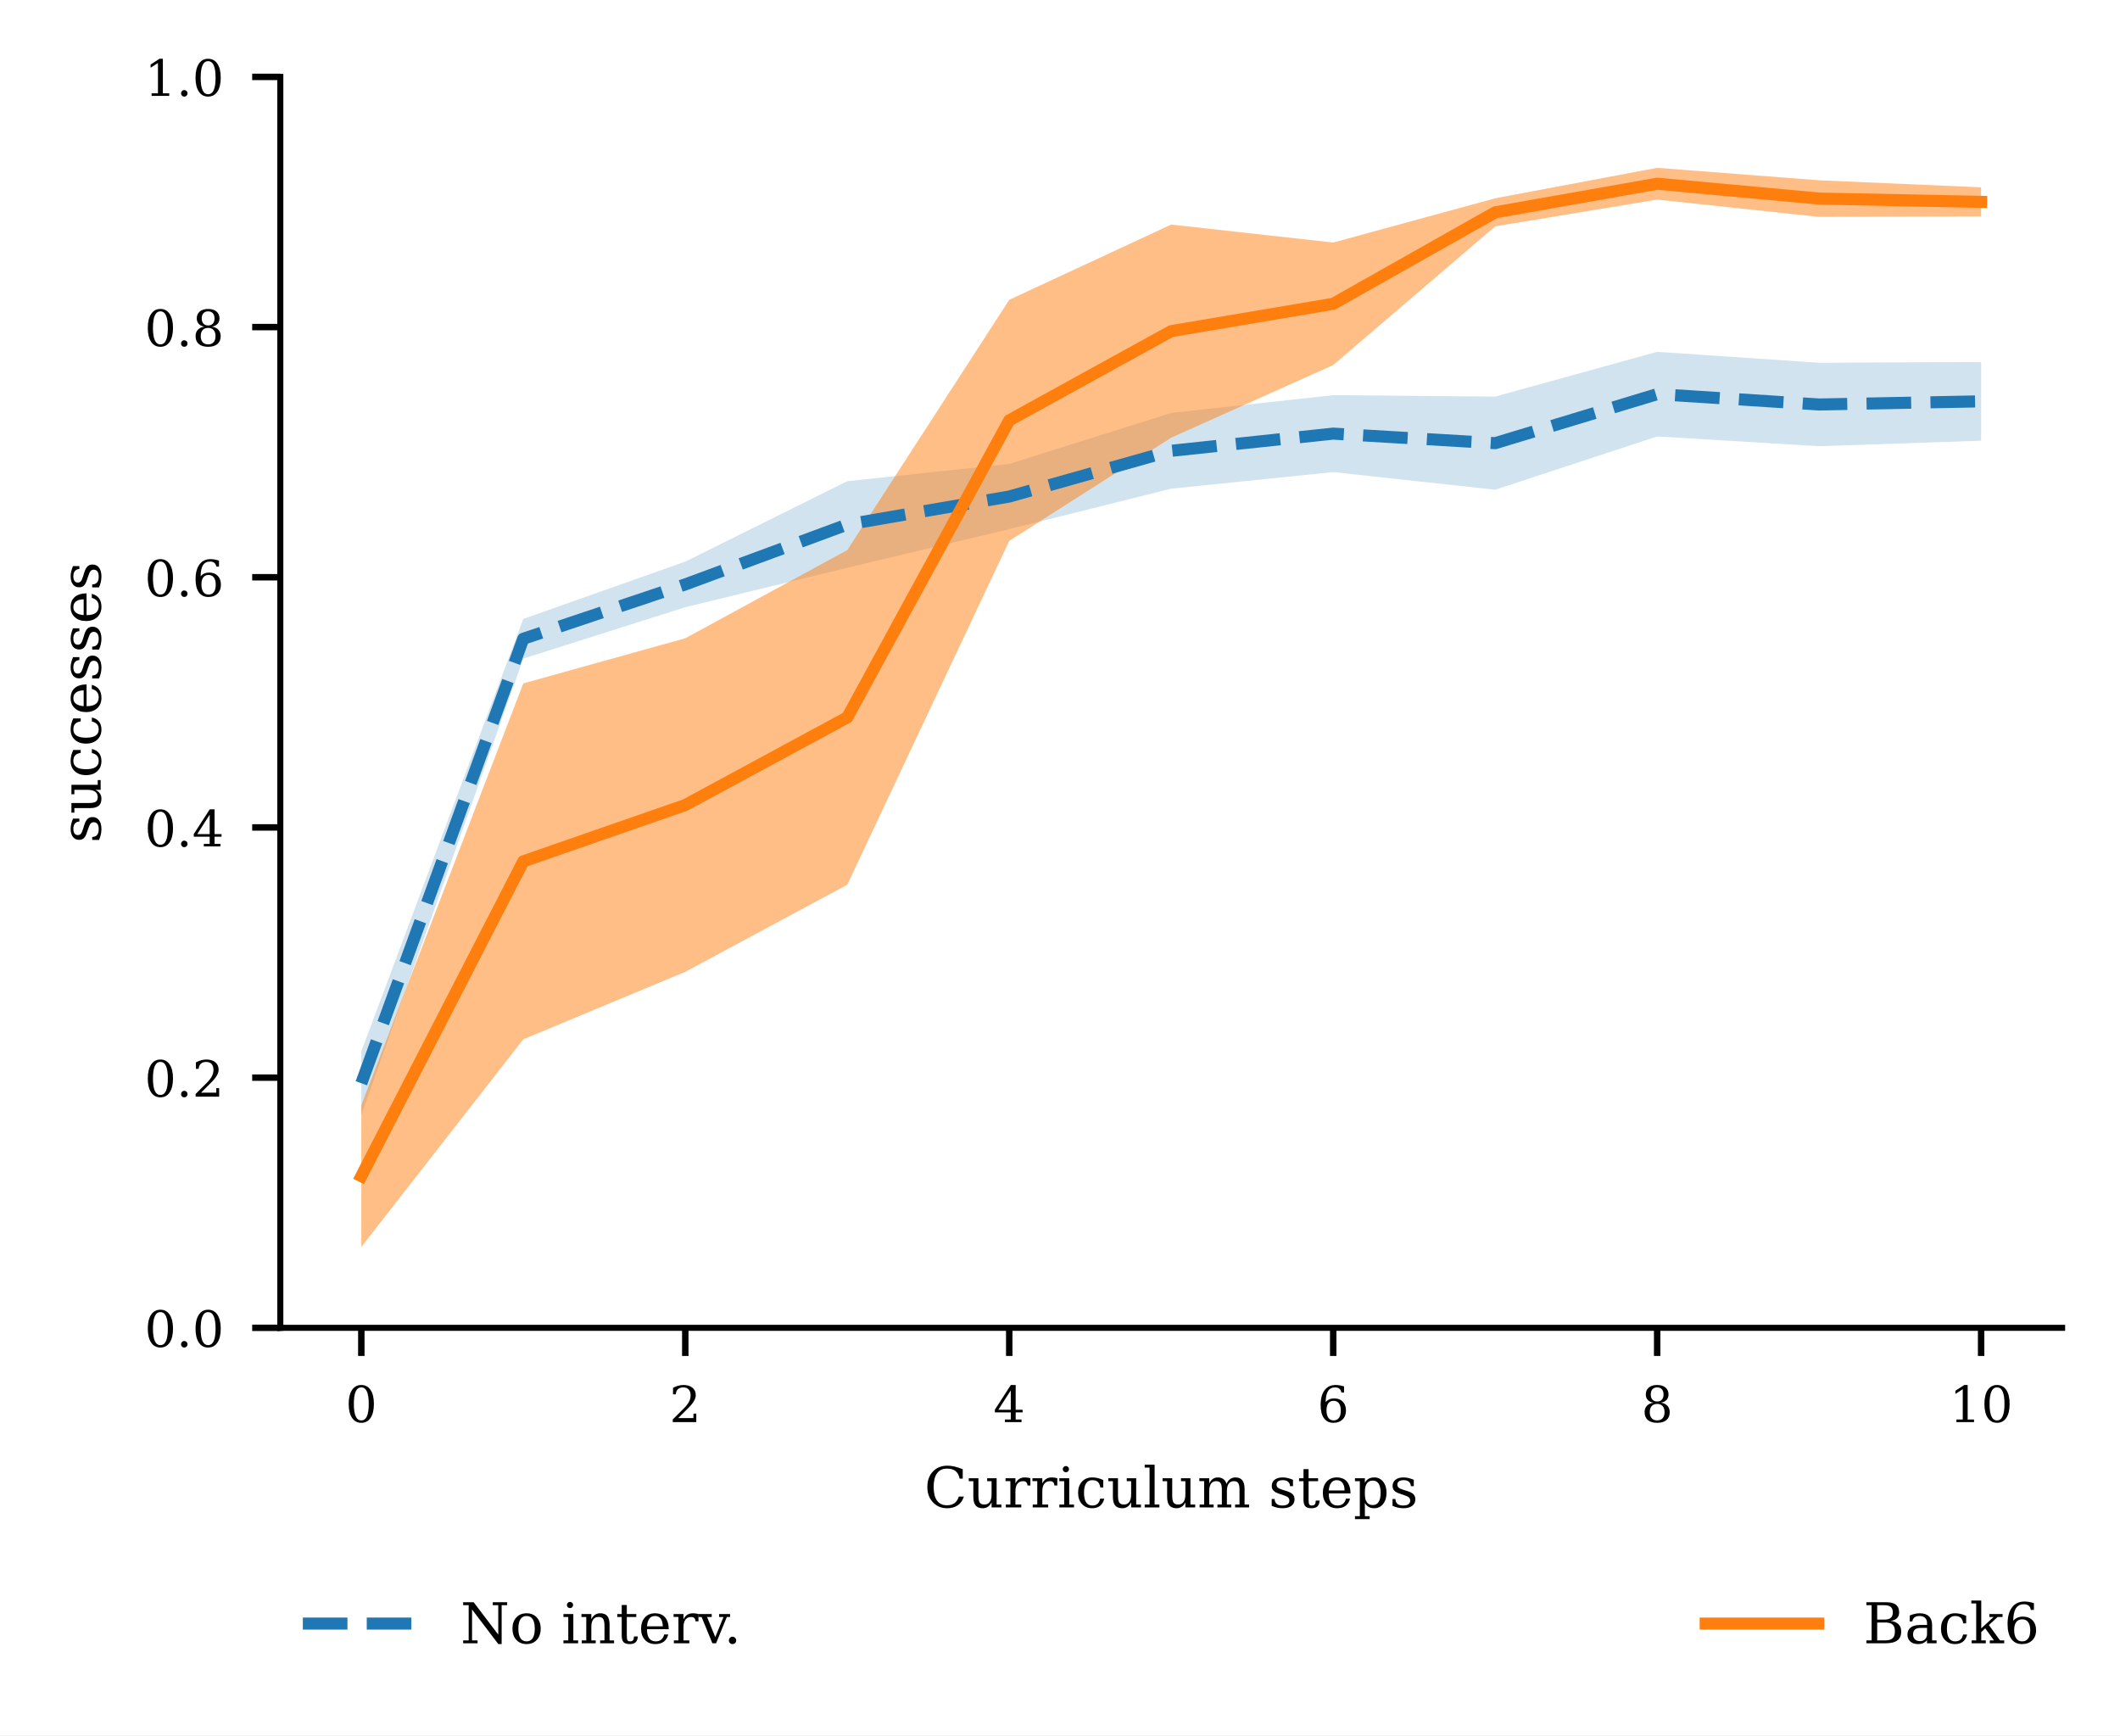
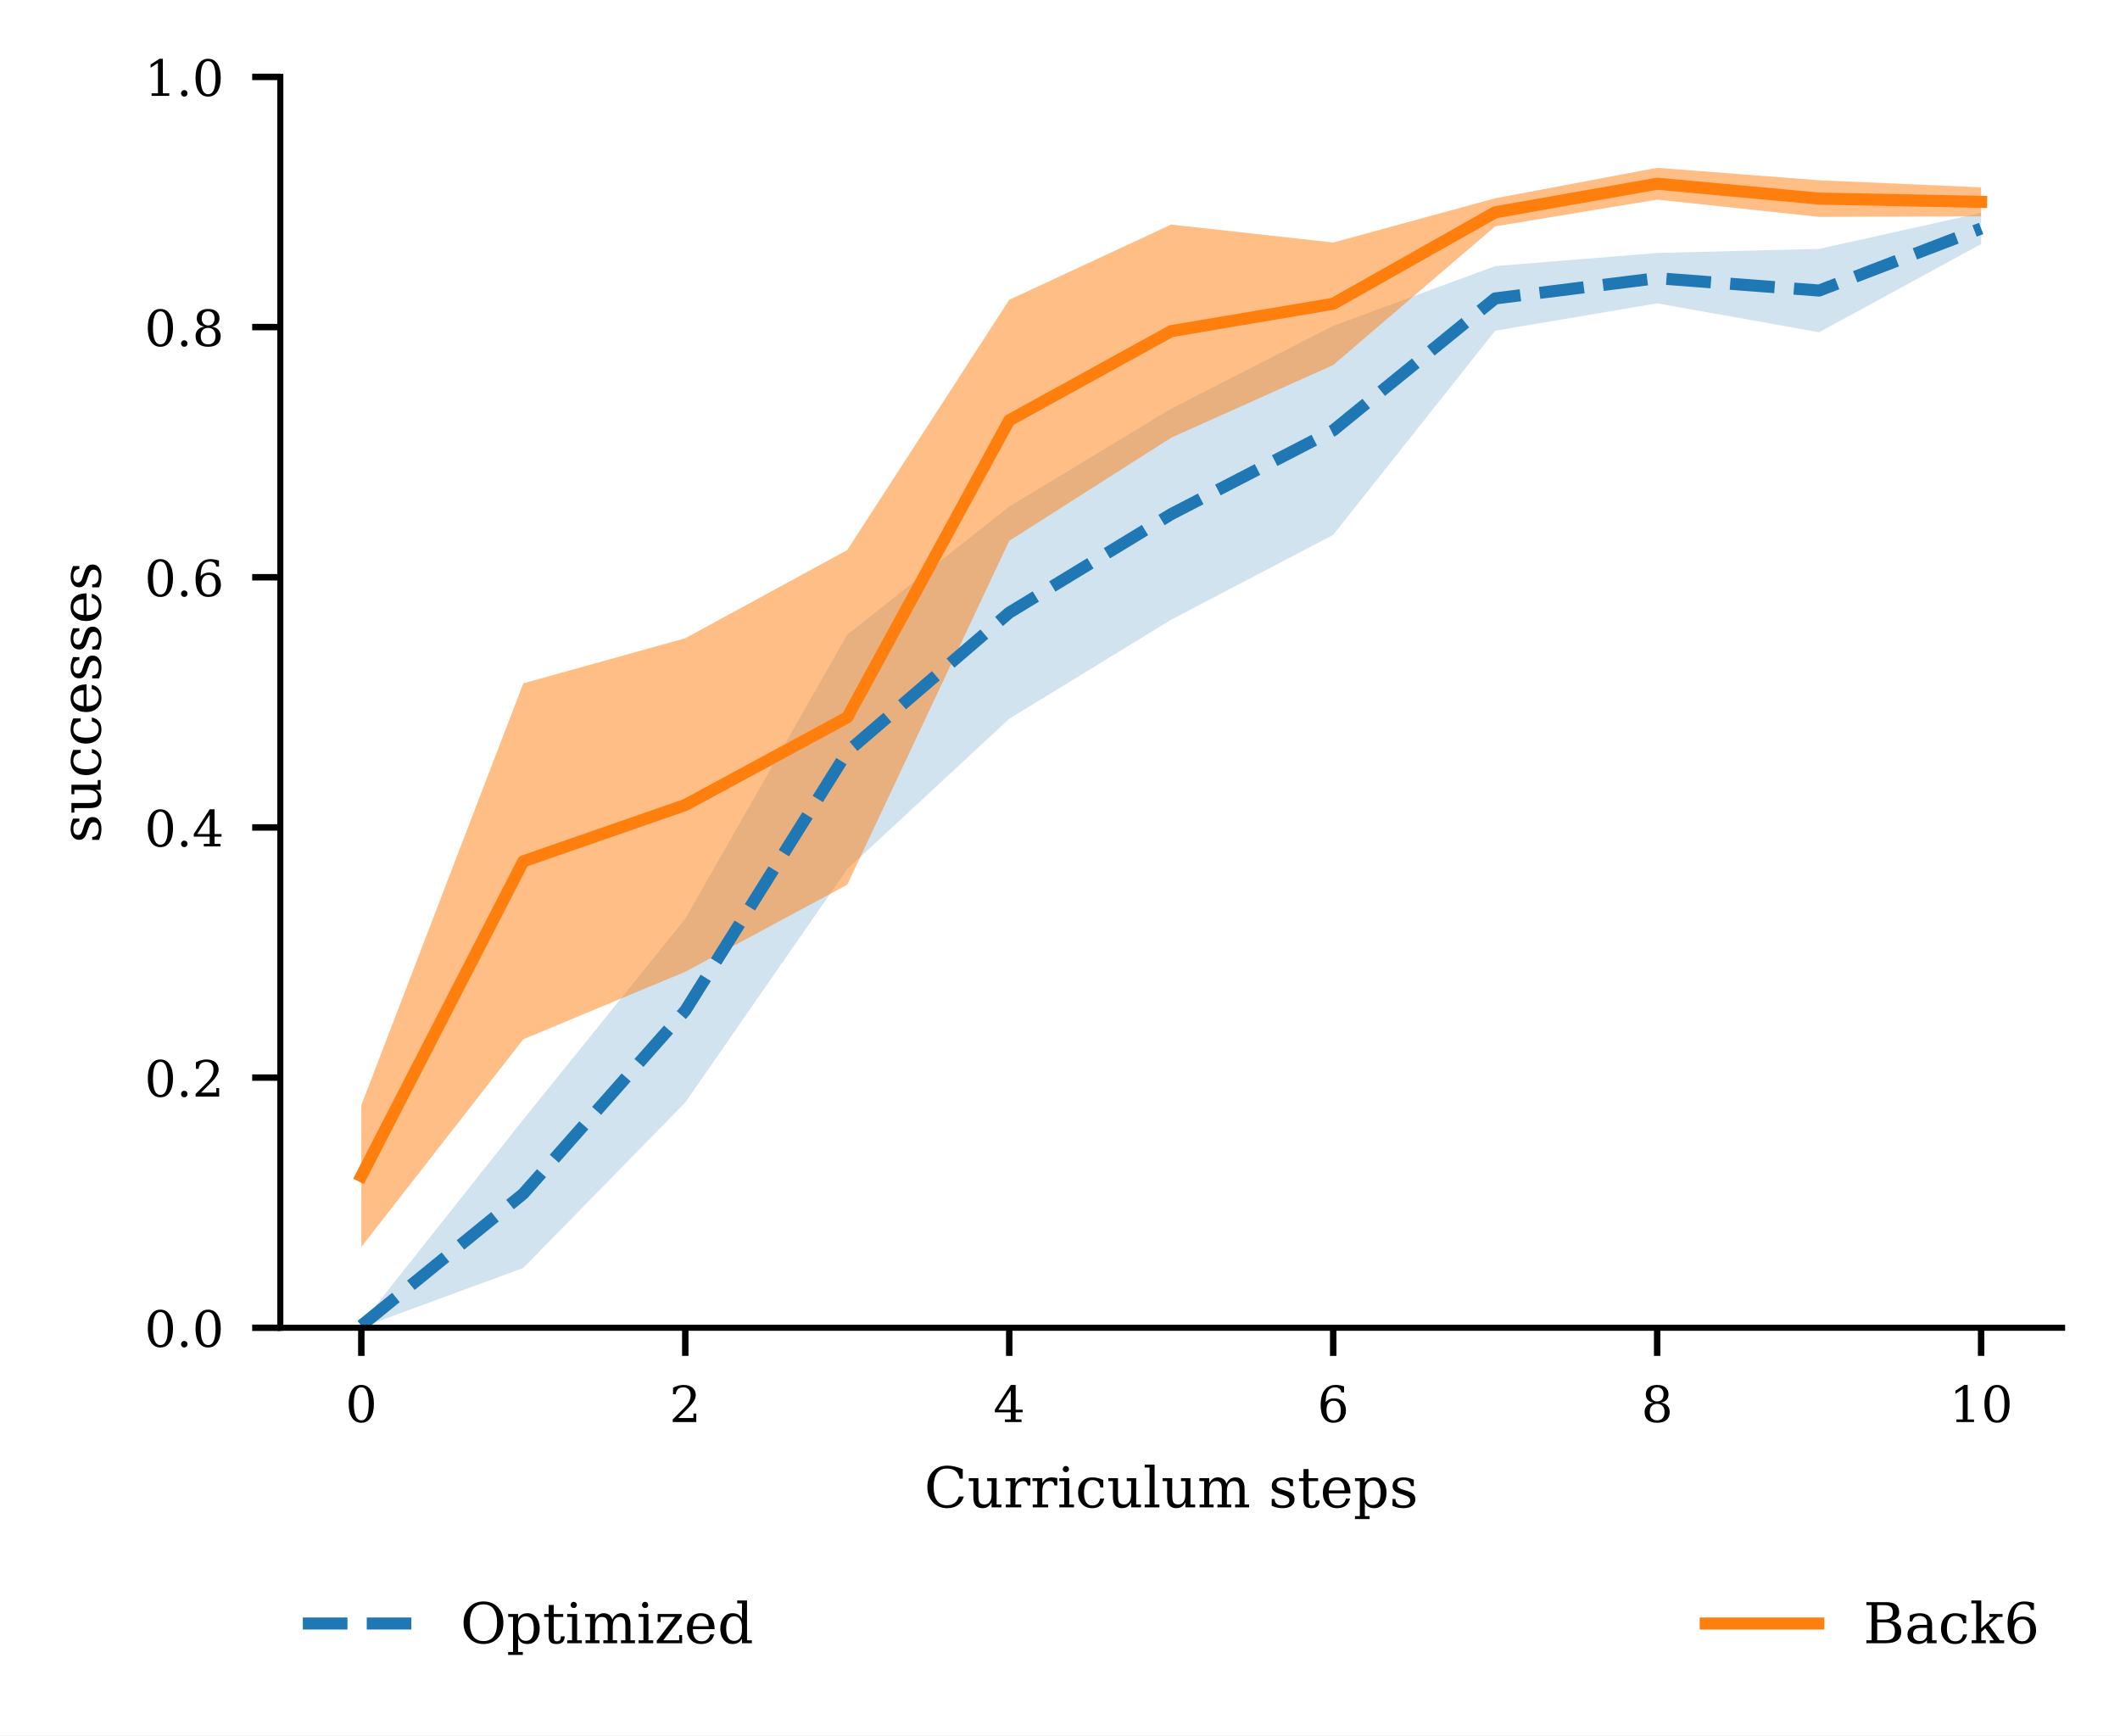
- <svg xmlns="http://www.w3.org/2000/svg" xmlns:xlink="http://www.w3.org/1999/xlink" width="263.71pt" height="215.849pt" viewBox="0 0 263.71 215.849" version="1.1">
+ <svg xmlns="http://www.w3.org/2000/svg" xmlns:xlink="http://www.w3.org/1999/xlink" width="263.71pt" height="215.841pt" viewBox="0 0 263.71 215.841" version="1.1">
  <defs>
    <style type="text/css">*{stroke-linejoin: round; stroke-linecap: butt}</style>
  </defs>
  <g id="figure_1">
    <g id="patch_1">
-       <path d="M 0 215.849  L 263.71 215.849  L 263.71 0  L 0 0  z " style="fill: #ffffff" />
+       <path d="M 0 215.841  L 263.71 215.841  L 263.71 -0  L 0 -0  z " style="fill: #ffffff" />
    </g>
    <g id="axes_1">
      <g id="patch_2">
-         <path d="M 34.87 165.156  L 256.51 165.156  L 256.51 9.564  L 34.87 9.564  z " style="fill: #ffffff" />
+         <path d="M 34.87 165.149  L 256.51 165.149  L 256.51 9.564  L 34.87 9.564  z " style="fill: #ffffff" />
      </g>
      <g id="PolyCollection_1">
-         <path d="M 44.945 130.766  L 44.945 138.704  L 65.094 81.917  L 85.243 75.527  L 105.392 70.624  L 125.541 65.816  L 145.69 60.784  L 165.839 58.721  L 185.988 60.915  L 206.137 54.288  L 226.286 55.5  L 246.435 54.814  L 246.435 45.022  L 246.435 45.022  L 226.286 45.122  L 206.137 43.758  L 185.988 49.329  L 165.839 49.149  L 145.69 51.358  L 125.541 57.7  L 105.392 59.852  L 85.243 69.852  L 65.094 76.979  L 44.945 130.766  z " clip-path="url(#p2f730d7c4e)" style="fill: #1f77b4; fill-opacity: 0.2" />
+         <path d="M 44.945 164.655  L 44.945 165.118  L 65.094 157.712  L 85.243 137.123  L 105.392 108.099  L 125.541 89.404  L 145.69 77.076  L 165.839 66.527  L 185.988 41.137  L 206.137 37.731  L 226.286 41.324  L 246.435 30.357  L 246.435 26.478  L 246.435 26.478  L 226.286 30.954  L 206.137 31.465  L 185.988 33.098  L 165.839 40.531  L 145.69 50.823  L 125.541 63.002  L 105.392 78.931  L 85.243 114.268  L 65.094 139.244  L 44.945 164.655  z " clip-path="url(#p51c4e29858)" style="fill: #1f77b4; fill-opacity: 0.2" />
      </g>
      <g id="PolyCollection_2">
-         <path d="M 44.945 137.467  L 44.945 155.104  L 65.094 129.273  L 85.243 120.878  L 105.392 110.046  L 125.541 67.274  L 145.69 54.442  L 165.839 45.406  L 185.988 28.156  L 206.137 24.826  L 226.286 26.979  L 246.435 26.913  L 246.435 23.302  L 246.435 23.302  L 226.286 22.424  L 206.137 20.875  L 185.988 24.663  L 165.839 30.167  L 145.69 27.931  L 125.541 37.291  L 105.392 68.419  L 85.243 79.388  L 65.094 84.999  L 44.945 137.467  z " clip-path="url(#p2f730d7c4e)" style="fill: #ff7f0e; fill-opacity: 0.5" />
+         <path d="M 44.945 137.461  L 44.945 155.097  L 65.094 129.267  L 85.243 120.873  L 105.392 110.042  L 125.541 67.272  L 145.69 54.44  L 165.839 45.405  L 185.988 28.155  L 206.137 24.826  L 226.286 26.978  L 246.435 26.912  L 246.435 23.301  L 246.435 23.301  L 226.286 22.423  L 206.137 20.874  L 185.988 24.662  L 165.839 30.166  L 145.69 27.93  L 125.541 37.289  L 105.392 68.416  L 85.243 79.385  L 65.094 84.996  L 44.945 137.461  z " clip-path="url(#p51c4e29858)" style="fill: #ff7f0e; fill-opacity: 0.5" />
      </g>
      <g id="matplotlib.axis_1">
        <g id="xtick_1">
          <g id="line2d_1">
            <defs>
-               <path id="m89190bd2d3" d="M 0 0  L 0 3.5  " style="stroke: #000000; stroke-width: 0.8" />
-             </defs>
-             <g>
-               <use xlink:href="#m89190bd2d3" x="44.945" y="165.156" style="stroke: #000000; stroke-width: 0.8" />
+               <path id="m044c802b57" d="M 0 0  L 0 3.5  " style="stroke: #000000; stroke-width: 0.8" />
+             </defs>
+             <g>
+               <use xlink:href="#m044c802b57" x="44.945" y="165.149" style="stroke: #000000; stroke-width: 0.8" />
            </g>
          </g>
          <g id="text_1">
-             <g transform="translate(42.96507 176.8841)scale(0.062222 -0.062222)">
+             <g transform="translate(42.96507 176.8772)scale(0.062222 -0.062222)">
              <defs>
                <path id="DejaVuSerif-30" d="M 2034 219  Q 2513 219 2750 744  Q 2988 1269 2988 2328  Q 2988 3391 2750 3916  Q 2513 4441 2034 4441  Q 1556 4441 1318 3916  Q 1081 3391 1081 2328  Q 1081 1269 1318 744  Q 1556 219 2034 219  z M 2034 -91  Q 1275 -91 848 546  Q 422 1184 422 2328  Q 422 3475 848 4112  Q 1275 4750 2034 4750  Q 2797 4750 3222 4112  Q 3647 3475 3647 2328  Q 3647 1184 3222 546  Q 2797 -91 2034 -91  z " transform="scale(0.015625)" />
              </defs>
              <use xlink:href="#DejaVuSerif-30" />
            </g>
          </g>
        </g>
        <g id="xtick_2">
          <g id="line2d_2">
            <g>
-               <use xlink:href="#m89190bd2d3" x="85.243" y="165.156" style="stroke: #000000; stroke-width: 0.8" />
+               <use xlink:href="#m044c802b57" x="85.243" y="165.149" style="stroke: #000000; stroke-width: 0.8" />
            </g>
          </g>
          <g id="text_2">
-             <g transform="translate(83.26325 176.8841)scale(0.062222 -0.062222)">
+             <g transform="translate(83.26325 176.8772)scale(0.062222 -0.062222)">
              <defs>
                <path id="DejaVuSerif-32" d="M 819 3553  L 469 3553  L 469 4384  Q 803 4563 1142 4656  Q 1481 4750 1806 4750  Q 2534 4750 2956 4397  Q 3378 4044 3378 3438  Q 3378 2753 2422 1800  Q 2347 1728 2309 1691  L 1131 513  L 3078 513  L 3078 1088  L 3444 1088  L 3444 0  L 434 0  L 434 341  L 1850 1753  Q 2319 2222 2519 2614  Q 2719 3006 2719 3438  Q 2719 3909 2473 4175  Q 2228 4441 1797 4441  Q 1350 4441 1106 4219  Q 863 3997 819 3553  z " transform="scale(0.015625)" />
              </defs>
              <use xlink:href="#DejaVuSerif-32" />
            </g>
          </g>
        </g>
        <g id="xtick_3">
          <g id="line2d_3">
            <g>
-               <use xlink:href="#m89190bd2d3" x="125.541" y="165.156" style="stroke: #000000; stroke-width: 0.8" />
+               <use xlink:href="#m044c802b57" x="125.541" y="165.149" style="stroke: #000000; stroke-width: 0.8" />
            </g>
          </g>
          <g id="text_3">
-             <g transform="translate(123.5614 176.8841)scale(0.062222 -0.062222)">
+             <g transform="translate(123.5614 176.8772)scale(0.062222 -0.062222)">
              <defs>
                <path id="DejaVuSerif-34" d="M 2234 1581  L 2234 4063  L 641 1581  L 2234 1581  z M 3609 0  L 1484 0  L 1484 331  L 2234 331  L 2234 1247  L 197 1247  L 197 1588  L 2241 4750  L 2859 4750  L 2859 1581  L 3750 1581  L 3750 1247  L 2859 1247  L 2859 331  L 3609 331  L 3609 0  z " transform="scale(0.015625)" />
              </defs>
              <use xlink:href="#DejaVuSerif-34" />
            </g>
          </g>
        </g>
        <g id="xtick_4">
          <g id="line2d_4">
            <g>
-               <use xlink:href="#m89190bd2d3" x="165.839" y="165.156" style="stroke: #000000; stroke-width: 0.8" />
+               <use xlink:href="#m044c802b57" x="165.839" y="165.149" style="stroke: #000000; stroke-width: 0.8" />
            </g>
          </g>
          <g id="text_4">
-             <g transform="translate(163.8596 176.8841)scale(0.062222 -0.062222)">
+             <g transform="translate(163.8596 176.8772)scale(0.062222 -0.062222)">
              <defs>
                <path id="DejaVuSerif-36" d="M 2094 219  Q 2534 219 2771 542  Q 3009 866 3009 1472  Q 3009 2078 2771 2401  Q 2534 2725 2094 2725  Q 1647 2725 1412 2412  Q 1178 2100 1178 1509  Q 1178 888 1415 553  Q 1653 219 2094 219  z M 1075 2569  Q 1288 2803 1556 2918  Q 1825 3034 2163 3034  Q 2859 3034 3264 2615  Q 3669 2197 3669 1472  Q 3669 763 3233 336  Q 2797 -91 2069 -91  Q 1278 -91 853 498  Q 428 1088 428 2181  Q 428 3406 931 4078  Q 1434 4750 2350 4750  Q 2597 4750 2869 4703  Q 3141 4656 3425 4563  L 3425 3794  L 3072 3794  Q 3034 4109 2831 4275  Q 2628 4441 2284 4441  Q 1678 4441 1381 3981  Q 1084 3522 1075 2569  z " transform="scale(0.015625)" />
              </defs>
              <use xlink:href="#DejaVuSerif-36" />
            </g>
          </g>
        </g>
        <g id="xtick_5">
          <g id="line2d_5">
            <g>
-               <use xlink:href="#m89190bd2d3" x="206.137" y="165.156" style="stroke: #000000; stroke-width: 0.8" />
+               <use xlink:href="#m044c802b57" x="206.137" y="165.149" style="stroke: #000000; stroke-width: 0.8" />
            </g>
          </g>
          <g id="text_5">
-             <g transform="translate(204.1578 176.8841)scale(0.062222 -0.062222)">
+             <g transform="translate(204.1578 176.8772)scale(0.062222 -0.062222)">
              <defs>
                <path id="DejaVuSerif-38" d="M 2981 1275  Q 2981 1775 2732 2051  Q 2484 2328 2034 2328  Q 1584 2328 1336 2051  Q 1088 1775 1088 1275  Q 1088 772 1336 495  Q 1584 219 2034 219  Q 2484 219 2732 495  Q 2981 772 2981 1275  z M 2853 3541  Q 2853 3966 2637 4203  Q 2422 4441 2034 4441  Q 1650 4441 1433 4203  Q 1216 3966 1216 3541  Q 1216 3113 1433 2875  Q 1650 2638 2034 2638  Q 2422 2638 2637 2875  Q 2853 3113 2853 3541  z M 2516 2484  Q 3047 2413 3344 2092  Q 3641 1772 3641 1275  Q 3641 619 3225 264  Q 2809 -91 2034 -91  Q 1263 -91 845 264  Q 428 619 428 1275  Q 428 1772 725 2092  Q 1022 2413 1556 2484  Q 1084 2569 832 2842  Q 581 3116 581 3541  Q 581 4103 968 4426  Q 1356 4750 2034 4750  Q 2713 4750 3100 4426  Q 3488 4103 3488 3541  Q 3488 3116 3236 2842  Q 2984 2569 2516 2484  z " transform="scale(0.015625)" />
              </defs>
              <use xlink:href="#DejaVuSerif-38" />
            </g>
          </g>
        </g>
        <g id="xtick_6">
          <g id="line2d_6">
            <g>
-               <use xlink:href="#m89190bd2d3" x="246.435" y="165.156" style="stroke: #000000; stroke-width: 0.8" />
+               <use xlink:href="#m044c802b57" x="246.435" y="165.149" style="stroke: #000000; stroke-width: 0.8" />
            </g>
          </g>
          <g id="text_6">
-             <g transform="translate(242.4765 176.8841)scale(0.062222 -0.062222)">
+             <g transform="translate(242.4765 176.8772)scale(0.062222 -0.062222)">
              <defs>
                <path id="DejaVuSerif-31" d="M 909 0  L 909 331  L 1722 331  L 1722 4213  L 781 3603  L 781 4013  L 1919 4750  L 2350 4750  L 2350 331  L 3163 331  L 3163 0  L 909 0  z " transform="scale(0.015625)" />
              </defs>
              <use xlink:href="#DejaVuSerif-31" />
              <use xlink:href="#DejaVuSerif-30" x="63.623" />
            </g>
          </g>
        </g>
        <g id="text_7">
-           <g transform="translate(114.9627 187.497)scale(0.07 -0.07)">
+           <g transform="translate(114.9627 187.4901)scale(0.07 -0.07)">
            <defs>
              <path id="DejaVuSerif-43" d="M 4513 1234  Q 4306 581 3820 245  Q 3334 -91 2591 -91  Q 2134 -91 1743 65  Q 1353 222 1050 525  Q 700 875 529 1320  Q 359 1766 359 2328  Q 359 3416 987 4083  Q 1616 4750 2644 4750  Q 3025 4750 3456 4650  Q 3888 4550 4384 4347  L 4384 3272  L 4031 3272  Q 3916 3859 3567 4137  Q 3219 4416 2591 4416  Q 1844 4416 1459 3886  Q 1075 3356 1075 2328  Q 1075 1303 1459 773  Q 1844 244 2591 244  Q 3113 244 3450 492  Q 3788 741 3938 1234  L 4513 1234  z " transform="scale(0.015625)" />
              <path id="DejaVuSerif-75" d="M 2266 3322  L 3341 3322  L 3341 331  L 3884 331  L 3884 0  L 2766 0  L 2766 588  Q 2606 256 2353 82  Q 2100 -91 1766 -91  Q 1213 -91 952 223  Q 691 538 691 1209  L 691 2988  L 172 2988  L 172 3322  L 1269 3322  L 1269 1388  Q 1269 781 1417 556  Q 1566 331 1947 331  Q 2347 331 2556 625  Q 2766 919 2766 1478  L 2766 2988  L 2266 2988  L 2266 3322  z " transform="scale(0.015625)" />
              <path id="DejaVuSerif-72" d="M 3059 3328  L 3059 2497  L 2728 2497  Q 2713 2744 2591 2866  Q 2469 2988 2234 2988  Q 1809 2988 1582 2694  Q 1356 2400 1356 1850  L 1356 331  L 2022 331  L 2022 0  L 263 0  L 263 331  L 781 331  L 781 2994  L 231 2994  L 231 3322  L 1356 3322  L 1356 2731  Q 1525 3078 1790 3245  Q 2056 3413 2438 3413  Q 2578 3413 2733 3391  Q 2888 3369 3059 3328  z " transform="scale(0.015625)" />
              <path id="DejaVuSerif-69" d="M 622 4353  Q 622 4497 726 4603  Q 831 4709 978 4709  Q 1122 4709 1226 4603  Q 1331 4497 1331 4353  Q 1331 4206 1228 4103  Q 1125 4000 978 4000  Q 831 4000 726 4103  Q 622 4206 622 4353  z M 1356 331  L 1900 331  L 1900 0  L 231 0  L 231 331  L 781 331  L 781 2988  L 231 2988  L 231 3322  L 1356 3322  L 1356 331  z " transform="scale(0.015625)" />
              <path id="DejaVuSerif-63" d="M 3291 997  Q 3169 466 2822 187  Q 2475 -91 1925 -91  Q 1200 -91 759 389  Q 319 869 319 1663  Q 319 2459 759 2936  Q 1200 3413 1925 3413  Q 2241 3413 2553 3339  Q 2866 3266 3181 3116  L 3181 2266  L 2847 2266  Q 2781 2703 2561 2903  Q 2341 3103 1931 3103  Q 1466 3103 1228 2742  Q 991 2381 991 1663  Q 991 944 1227 581  Q 1463 219 1931 219  Q 2303 219 2525 412  Q 2747 606 2828 997  L 3291 997  z " transform="scale(0.015625)" />
              <path id="DejaVuSerif-6c" d="M 1313 331  L 1856 331  L 1856 0  L 184 0  L 184 331  L 738 331  L 738 4531  L 184 4531  L 184 4863  L 1313 4863  L 1313 331  z " transform="scale(0.015625)" />
              <path id="DejaVuSerif-6d" d="M 3316 2675  Q 3481 3041 3739 3227  Q 3997 3413 4341 3413  Q 4863 3413 5119 3089  Q 5375 2766 5375 2113  L 5375 331  L 5894 331  L 5894 0  L 4300 0  L 4300 331  L 4800 331  L 4800 2047  Q 4800 2556 4650 2772  Q 4500 2988 4153 2988  Q 3769 2988 3567 2697  Q 3366 2406 3366 1850  L 3366 331  L 3866 331  L 3866 0  L 2291 0  L 2291 331  L 2791 331  L 2791 2069  Q 2791 2566 2641 2777  Q 2491 2988 2144 2988  Q 1759 2988 1557 2697  Q 1356 2406 1356 1850  L 1356 331  L 1856 331  L 1856 0  L 263 0  L 263 331  L 781 331  L 781 2994  L 231 2994  L 231 3322  L 1356 3322  L 1356 2731  Q 1516 3063 1762 3238  Q 2009 3413 2322 3413  Q 2709 3413 2968 3220  Q 3228 3028 3316 2675  z " transform="scale(0.015625)" />
              <path id="DejaVuSerif-20" transform="scale(0.015625)" />
              <path id="DejaVuSerif-73" d="M 359 184  L 359 959  L 691 959  Q 703 588 923 403  Q 1144 219 1575 219  Q 1963 219 2166 364  Q 2369 509 2369 788  Q 2369 1006 2220 1140  Q 2072 1275 1594 1428  L 1178 1569  Q 750 1706 558 1912  Q 366 2119 366 2438  Q 366 2894 700 3153  Q 1034 3413 1625 3413  Q 1888 3413 2178 3344  Q 2469 3275 2778 3144  L 2778 2419  L 2447 2419  Q 2434 2741 2221 2922  Q 2009 3103 1644 3103  Q 1281 3103 1095 2975  Q 909 2847 909 2591  Q 909 2381 1050 2254  Q 1191 2128 1613 1997  L 2069 1856  Q 2541 1709 2748 1489  Q 2956 1269 2956 922  Q 2956 450 2595 179  Q 2234 -91 1600 -91  Q 1278 -91 972 -22  Q 666 47 359 184  z " transform="scale(0.015625)" />
              <path id="DejaVuSerif-74" d="M 691 2988  L 184 2988  L 184 3322  L 691 3322  L 691 4353  L 1269 4353  L 1269 3322  L 2350 3322  L 2350 2988  L 1269 2988  L 1269 878  Q 1269 456 1350 337  Q 1431 219 1650 219  Q 1875 219 1978 351  Q 2081 484 2088 781  L 2522 781  Q 2497 328 2275 118  Q 2053 -91 1600 -91  Q 1103 -91 897 129  Q 691 350 691 878  L 691 2988  z " transform="scale(0.015625)" />
              <path id="DejaVuSerif-65" d="M 3469 1600  L 991 1600  L 991 1575  Q 991 903 1244 561  Q 1497 219 1991 219  Q 2369 219 2611 417  Q 2853 616 2950 1006  L 3413 1006  Q 3275 459 2904 184  Q 2534 -91 1931 -91  Q 1203 -91 761 389  Q 319 869 319 1663  Q 319 2450 753 2931  Q 1188 3413 1894 3413  Q 2647 3413 3050 2948  Q 3453 2484 3469 1600  z M 2791 1931  Q 2772 2513 2545 2808  Q 2319 3103 1894 3103  Q 1497 3103 1269 2806  Q 1041 2509 991 1931  L 2791 1931  z " transform="scale(0.015625)" />
              <path id="DejaVuSerif-70" d="M 1313 1825  L 1313 1497  Q 1313 897 1542 583  Q 1772 269 2209 269  Q 2650 269 2876 622  Q 3103 975 3103 1663  Q 3103 2353 2876 2703  Q 2650 3053 2209 3053  Q 1772 3053 1542 2737  Q 1313 2422 1313 1825  z M 738 2988  L 184 2988  L 184 3322  L 1313 3322  L 1313 2803  Q 1481 3116 1742 3264  Q 2003 3413 2388 3413  Q 3000 3413 3387 2928  Q 3775 2444 3775 1663  Q 3775 881 3387 395  Q 3000 -91 2388 -91  Q 2003 -91 1742 57  Q 1481 206 1313 519  L 1313 -997  L 1856 -997  L 1856 -1331  L 184 -1331  L 184 -997  L 738 -997  L 738 2988  z " transform="scale(0.015625)" />
            </defs>
            <use xlink:href="#DejaVuSerif-43" />
            <use xlink:href="#DejaVuSerif-75" x="76.514" />
            <use xlink:href="#DejaVuSerif-72" x="140.918" />
            <use xlink:href="#DejaVuSerif-72" x="188.721" />
            <use xlink:href="#DejaVuSerif-69" x="236.523" />
            <use xlink:href="#DejaVuSerif-63" x="268.506" />
            <use xlink:href="#DejaVuSerif-75" x="324.512" />
            <use xlink:href="#DejaVuSerif-6c" x="388.916" />
            <use xlink:href="#DejaVuSerif-75" x="420.898" />
            <use xlink:href="#DejaVuSerif-6d" x="485.303" />
            <use xlink:href="#DejaVuSerif-20" x="580.127" />
            <use xlink:href="#DejaVuSerif-73" x="611.914" />
            <use xlink:href="#DejaVuSerif-74" x="663.232" />
            <use xlink:href="#DejaVuSerif-65" x="703.418" />
            <use xlink:href="#DejaVuSerif-70" x="762.598" />
            <use xlink:href="#DejaVuSerif-73" x="826.611" />
          </g>
        </g>
      </g>
      <g id="matplotlib.axis_2">
        <g id="ytick_1">
          <g id="line2d_7">
            <defs>
-               <path id="mf9a6237e24" d="M 0 0  L -3.5 0  " style="stroke: #000000; stroke-width: 0.8" />
-             </defs>
-             <g>
-               <use xlink:href="#mf9a6237e24" x="34.87" y="165.156" style="stroke: #000000; stroke-width: 0.8" />
+               <path id="m276090e014" d="M 0 0  L -3.5 0  " style="stroke: #000000; stroke-width: 0.8" />
+             </defs>
+             <g>
+               <use xlink:href="#m276090e014" x="34.87" y="165.149" style="stroke: #000000; stroke-width: 0.8" />
            </g>
          </g>
          <g id="text_8">
-             <g transform="translate(17.97469 167.5201)scale(0.062222 -0.062222)">
+             <g transform="translate(17.97469 167.5132)scale(0.062222 -0.062222)">
              <defs>
                <path id="DejaVuSerif-2e" d="M 603 325  Q 603 500 722 622  Q 841 744 1019 744  Q 1191 744 1312 622  Q 1434 500 1434 325  Q 1434 153 1312 31  Q 1191 -91 1019 -91  Q 841 -91 722 29  Q 603 150 603 325  z " transform="scale(0.015625)" />
              </defs>
              <use xlink:href="#DejaVuSerif-30" />
              <use xlink:href="#DejaVuSerif-2e" x="63.623" />
              <use xlink:href="#DejaVuSerif-30" x="95.41" />
            </g>
          </g>
        </g>
        <g id="ytick_2">
          <g id="line2d_8">
            <g>
-               <use xlink:href="#mf9a6237e24" x="34.87" y="134.038" style="stroke: #000000; stroke-width: 0.8" />
+               <use xlink:href="#m276090e014" x="34.87" y="134.032" style="stroke: #000000; stroke-width: 0.8" />
            </g>
          </g>
          <g id="text_9">
-             <g transform="translate(17.97469 136.4017)scale(0.062222 -0.062222)">
+             <g transform="translate(17.97469 136.3961)scale(0.062222 -0.062222)">
              <use xlink:href="#DejaVuSerif-30" />
              <use xlink:href="#DejaVuSerif-2e" x="63.623" />
              <use xlink:href="#DejaVuSerif-32" x="95.41" />
            </g>
          </g>
        </g>
        <g id="ytick_3">
          <g id="line2d_9">
            <g>
-               <use xlink:href="#mf9a6237e24" x="34.87" y="102.919" style="stroke: #000000; stroke-width: 0.8" />
+               <use xlink:href="#m276090e014" x="34.87" y="102.915" style="stroke: #000000; stroke-width: 0.8" />
            </g>
          </g>
          <g id="text_10">
-             <g transform="translate(17.97469 105.2833)scale(0.062222 -0.062222)">
+             <g transform="translate(17.97469 105.2791)scale(0.062222 -0.062222)">
              <use xlink:href="#DejaVuSerif-30" />
              <use xlink:href="#DejaVuSerif-2e" x="63.623" />
              <use xlink:href="#DejaVuSerif-34" x="95.41" />
            </g>
          </g>
        </g>
        <g id="ytick_4">
          <g id="line2d_10">
            <g>
-               <use xlink:href="#mf9a6237e24" x="34.87" y="71.801" style="stroke: #000000; stroke-width: 0.8" />
+               <use xlink:href="#m276090e014" x="34.87" y="71.798" style="stroke: #000000; stroke-width: 0.8" />
            </g>
          </g>
          <g id="text_11">
-             <g transform="translate(17.97469 74.16481)scale(0.062222 -0.062222)">
+             <g transform="translate(17.97469 74.16203)scale(0.062222 -0.062222)">
              <use xlink:href="#DejaVuSerif-30" />
              <use xlink:href="#DejaVuSerif-2e" x="63.623" />
              <use xlink:href="#DejaVuSerif-36" x="95.41" />
            </g>
          </g>
        </g>
        <g id="ytick_5">
          <g id="line2d_11">
            <g>
-               <use xlink:href="#mf9a6237e24" x="34.87" y="40.682" style="stroke: #000000; stroke-width: 0.8" />
+               <use xlink:href="#m276090e014" x="34.87" y="40.681" style="stroke: #000000; stroke-width: 0.8" />
            </g>
          </g>
          <g id="text_12">
-             <g transform="translate(17.97469 43.04636)scale(0.062222 -0.062222)">
+             <g transform="translate(17.97469 43.04497)scale(0.062222 -0.062222)">
              <use xlink:href="#DejaVuSerif-30" />
              <use xlink:href="#DejaVuSerif-2e" x="63.623" />
              <use xlink:href="#DejaVuSerif-38" x="95.41" />
            </g>
          </g>
        </g>
        <g id="ytick_6">
          <g id="line2d_12">
            <g>
-               <use xlink:href="#mf9a6237e24" x="34.87" y="9.564" style="stroke: #000000; stroke-width: 0.8" />
+               <use xlink:href="#m276090e014" x="34.87" y="9.564" style="stroke: #000000; stroke-width: 0.8" />
            </g>
          </g>
          <g id="text_13">
            <g transform="translate(17.97469 11.92792)scale(0.062222 -0.062222)">
              <use xlink:href="#DejaVuSerif-31" />
              <use xlink:href="#DejaVuSerif-2e" x="63.623" />
              <use xlink:href="#DejaVuSerif-30" x="95.41" />
            </g>
          </g>
        </g>
        <g id="text_14">
-           <g transform="translate(12.51891 104.8612)rotate(-90)scale(0.07 -0.07)">
+           <g transform="translate(12.51891 104.8577)rotate(-90)scale(0.07 -0.07)">
            <use xlink:href="#DejaVuSerif-73" />
            <use xlink:href="#DejaVuSerif-75" x="51.318" />
            <use xlink:href="#DejaVuSerif-63" x="115.723" />
            <use xlink:href="#DejaVuSerif-63" x="171.729" />
            <use xlink:href="#DejaVuSerif-65" x="227.734" />
            <use xlink:href="#DejaVuSerif-73" x="286.914" />
            <use xlink:href="#DejaVuSerif-73" x="338.232" />
            <use xlink:href="#DejaVuSerif-65" x="389.551" />
            <use xlink:href="#DejaVuSerif-73" x="448.73" />
          </g>
        </g>
      </g>
      <g id="line2d_13">
-         <path d="M 44.945 134.735  L 65.094 79.448  L 85.243 72.69  L 105.392 65.238  L 125.541 61.758  L 145.69 56.071  L 165.839 53.935  L 185.988 55.122  L 206.137 49.023  L 226.286 50.311  L 246.435 49.918  " clip-path="url(#p2f730d7c4e)" style="fill: none; stroke-dasharray: 5.55,2.4; stroke-dashoffset: 0; stroke: #1f77b4; stroke-width: 1.5" />
+         <path d="M 44.945 164.886  L 65.094 148.478  L 85.243 125.696  L 105.392 93.515  L 125.541 76.203  L 145.69 63.949  L 165.839 53.529  L 185.988 37.118  L 206.137 34.598  L 226.286 36.139  L 246.435 28.418  " clip-path="url(#p51c4e29858)" style="fill: none; stroke-dasharray: 5.55,2.4; stroke-dashoffset: 0; stroke: #1f77b4; stroke-width: 1.5" />
      </g>
      <g id="line2d_14">
-         <path d="M 44.945 146.285  L 65.094 107.136  L 85.243 100.133  L 105.392 89.233  L 125.541 52.282  L 145.69 41.187  L 165.839 37.787  L 185.988 26.409  L 206.137 22.85  L 226.286 24.701  L 246.435 25.107  " clip-path="url(#p2f730d7c4e)" style="fill: none; stroke: #ff7f0e; stroke-width: 1.5; stroke-linecap: square" />
+         <path d="M 44.945 146.279  L 65.094 107.132  L 85.243 100.129  L 105.392 89.229  L 125.541 52.28  L 145.69 41.185  L 165.839 37.785  L 185.988 26.409  L 206.137 22.85  L 226.286 24.701  L 246.435 25.107  " clip-path="url(#p51c4e29858)" style="fill: none; stroke: #ff7f0e; stroke-width: 1.5; stroke-linecap: square" />
      </g>
      <g id="patch_3">
-         <path d="M 34.87 165.156  L 34.87 9.564  " style="fill: none; stroke: #000000; stroke-width: 0.75; stroke-linejoin: miter; stroke-linecap: square" />
+         <path d="M 34.87 165.149  L 34.87 9.564  " style="fill: none; stroke: #000000; stroke-width: 0.75; stroke-linejoin: miter; stroke-linecap: square" />
      </g>
      <g id="patch_4">
-         <path d="M 34.87 165.156  L 256.51 165.156  " style="fill: none; stroke: #000000; stroke-width: 0.75; stroke-linejoin: miter; stroke-linecap: square" />
+         <path d="M 34.87 165.149  L 256.51 165.149  " style="fill: none; stroke: #000000; stroke-width: 0.75; stroke-linejoin: miter; stroke-linecap: square" />
      </g>
      <g id="legend_1">
        <g id="line2d_15">
-           <path d="M 37.67 201.944  L 44.67 201.944  L 51.67 201.944  " style="fill: none; stroke-dasharray: 5.55,2.4; stroke-dashoffset: 0; stroke: #1f77b4; stroke-width: 1.5" />
+           <path d="M 37.67 201.935  L 44.67 201.935  L 51.67 201.935  " style="fill: none; stroke-dasharray: 5.55,2.4; stroke-dashoffset: 0; stroke: #1f77b4; stroke-width: 1.5" />
        </g>
        <g id="text_15">
-           <g transform="translate(57.26996 204.3935)scale(0.07 -0.07)">
-             <defs>
-               <path id="DejaVuSerif-4e" d="M 313 0  L 313 331  L 941 331  L 941 4331  L 313 4331  L 313 4666  L 1509 4666  L 4306 984  L 4306 4331  L 3681 4331  L 3681 4666  L 5319 4666  L 5319 4331  L 4691 4331  L 4691 -91  L 4313 -91  L 1325 3841  L 1325 331  L 1953 331  L 1953 0  L 313 0  z " transform="scale(0.015625)" />
-               <path id="DejaVuSerif-6f" d="M 1925 219  Q 2388 219 2623 584  Q 2859 950 2859 1663  Q 2859 2375 2623 2739  Q 2388 3103 1925 3103  Q 1463 3103 1227 2739  Q 991 2375 991 1663  Q 991 950 1228 584  Q 1466 219 1925 219  z M 1925 -91  Q 1200 -91 759 389  Q 319 869 319 1663  Q 319 2456 758 2934  Q 1197 3413 1925 3413  Q 2653 3413 3092 2934  Q 3531 2456 3531 1663  Q 3531 869 3092 389  Q 2653 -91 1925 -91  z " transform="scale(0.015625)" />
-               <path id="DejaVuSerif-6e" d="M 263 0  L 263 331  L 781 331  L 781 2988  L 231 2988  L 231 3322  L 1356 3322  L 1356 2731  Q 1516 3069 1770 3241  Q 2025 3413 2363 3413  Q 2913 3413 3172 3097  Q 3431 2781 3431 2113  L 3431 331  L 3944 331  L 3944 0  L 2356 0  L 2356 331  L 2853 331  L 2853 1931  Q 2853 2541 2703 2767  Q 2553 2994 2175 2994  Q 1775 2994 1565 2701  Q 1356 2409 1356 1850  L 1356 331  L 1856 331  L 1856 0  L 263 0  z " transform="scale(0.015625)" />
-               <path id="DejaVuSerif-76" d="M 1581 0  L 359 2988  L -19 2988  L -19 3322  L 1509 3322  L 1509 2988  L 978 2988  L 1913 703  L 2847 2988  L 2350 2988  L 2350 3322  L 3597 3322  L 3597 2988  L 3225 2988  L 2003 0  L 1581 0  z " transform="scale(0.015625)" />
-             </defs>
-             <use xlink:href="#DejaVuSerif-4e" />
-             <use xlink:href="#DejaVuSerif-6f" x="87.5" />
-             <use xlink:href="#DejaVuSerif-20" x="147.705" />
-             <use xlink:href="#DejaVuSerif-69" x="179.492" />
-             <use xlink:href="#DejaVuSerif-6e" x="211.475" />
-             <use xlink:href="#DejaVuSerif-74" x="275.879" />
-             <use xlink:href="#DejaVuSerif-65" x="316.064" />
-             <use xlink:href="#DejaVuSerif-72" x="375.244" />
-             <use xlink:href="#DejaVuSerif-76" x="423.047" />
-             <use xlink:href="#DejaVuSerif-2e" x="467.666" />
+           <g transform="translate(57.26996 204.3852)scale(0.07 -0.07)">
+             <defs>
+               <path id="DejaVuSerif-4f" d="M 2625 244  Q 3391 244 3781 770  Q 4172 1297 4172 2328  Q 4172 3363 3781 3889  Q 3391 4416 2625 4416  Q 1856 4416 1465 3889  Q 1075 3363 1075 2328  Q 1075 1297 1465 770  Q 1856 244 2625 244  z M 2625 -91  Q 2150 -91 1751 65  Q 1353 222 1050 525  Q 700 875 529 1319  Q 359 1763 359 2328  Q 359 2894 529 3339  Q 700 3784 1050 4134  Q 1356 4441 1750 4595  Q 2144 4750 2625 4750  Q 3641 4750 4266 4084  Q 4891 3419 4891 2328  Q 4891 1769 4719 1320  Q 4547 872 4197 525  Q 3891 219 3497 64  Q 3103 -91 2625 -91  z " transform="scale(0.015625)" />
+               <path id="DejaVuSerif-7a" d="M 256 0  L 256 269  L 2338 2988  L 691 2988  L 691 2413  L 359 2413  L 359 3322  L 3078 3322  L 3078 3053  L 997 331  L 2803 331  L 2803 934  L 3138 934  L 3138 0  L 256 0  z " transform="scale(0.015625)" />
+               <path id="DejaVuSerif-64" d="M 3359 331  L 3909 331  L 3909 0  L 2784 0  L 2784 519  Q 2616 206 2355 57  Q 2094 -91 1709 -91  Q 1097 -91 708 395  Q 319 881 319 1663  Q 319 2444 706 2928  Q 1094 3413 1709 3413  Q 2094 3413 2355 3264  Q 2616 3116 2784 2803  L 2784 4531  L 2241 4531  L 2241 4863  L 3359 4863  L 3359 331  z M 2784 1497  L 2784 1825  Q 2784 2422 2554 2737  Q 2325 3053 1888 3053  Q 1444 3053 1217 2703  Q 991 2353 991 1663  Q 991 975 1217 622  Q 1444 269 1888 269  Q 2325 269 2554 583  Q 2784 897 2784 1497  z " transform="scale(0.015625)" />
+             </defs>
+             <use xlink:href="#DejaVuSerif-4f" />
+             <use xlink:href="#DejaVuSerif-70" x="81.982" />
+             <use xlink:href="#DejaVuSerif-74" x="145.996" />
+             <use xlink:href="#DejaVuSerif-69" x="186.182" />
+             <use xlink:href="#DejaVuSerif-6d" x="218.164" />
+             <use xlink:href="#DejaVuSerif-69" x="312.988" />
+             <use xlink:href="#DejaVuSerif-7a" x="344.971" />
+             <use xlink:href="#DejaVuSerif-65" x="397.656" />
+             <use xlink:href="#DejaVuSerif-64" x="456.836" />
          </g>
        </g>
        <g id="line2d_16">
-           <path d="M 212.177 201.944  L 219.177 201.944  L 226.177 201.944  " style="fill: none; stroke: #ff7f0e; stroke-width: 1.5; stroke-linecap: square" />
+           <path d="M 212.177 201.935  L 219.177 201.935  L 226.177 201.935  " style="fill: none; stroke: #ff7f0e; stroke-width: 1.5; stroke-linecap: square" />
        </g>
        <g id="text_16">
-           <g transform="translate(231.777 204.3935)scale(0.07 -0.07)">
+           <g transform="translate(231.777 204.3852)scale(0.07 -0.07)">
            <defs>
              <path id="DejaVuSerif-42" d="M 1581 331  L 2516 331  Q 3078 331 3337 575  Q 3597 819 3597 1350  Q 3597 1878 3339 2120  Q 3081 2363 2516 2363  L 1581 2363  L 1581 331  z M 1581 2694  L 2375 2694  Q 2888 2694 3123 2891  Q 3359 3088 3359 3513  Q 3359 3941 3123 4136  Q 2888 4331 2375 4331  L 1581 4331  L 1581 2694  z M 353 0  L 353 331  L 947 331  L 947 4331  L 353 4331  L 353 4666  L 2656 4666  Q 3363 4666 3720 4377  Q 4078 4088 4078 3513  Q 4078 3097 3829 2850  Q 3581 2603 3103 2547  Q 3697 2472 4005 2167  Q 4313 1863 4313 1350  Q 4313 656 3875 328  Q 3438 0 2509 0  L 353 0  z " transform="scale(0.015625)" />
              <path id="DejaVuSerif-61" d="M 2547 1044  L 2547 1747  L 1806 1747  Q 1378 1747 1168 1562  Q 959 1378 959 997  Q 959 650 1171 447  Q 1384 244 1747 244  Q 2106 244 2326 466  Q 2547 688 2547 1044  z M 3122 2075  L 3122 331  L 3634 331  L 3634 0  L 2547 0  L 2547 359  Q 2356 128 2106 18  Q 1856 -91 1522 -91  Q 969 -91 644 203  Q 319 497 319 997  Q 319 1513 691 1797  Q 1063 2081 1741 2081  L 2547 2081  L 2547 2309  Q 2547 2688 2317 2895  Q 2088 3103 1672 3103  Q 1328 3103 1125 2947  Q 922 2791 872 2484  L 575 2484  L 575 3156  Q 875 3284 1158 3348  Q 1441 3413 1709 3413  Q 2400 3413 2761 3070  Q 3122 2728 3122 2075  z " transform="scale(0.015625)" />
              <path id="DejaVuSerif-6b" d="M 1831 0  L 219 0  L 219 331  L 738 331  L 738 4531  L 184 4531  L 184 4863  L 1313 4863  L 1313 1697  L 2713 2988  L 2234 2988  L 2234 3322  L 3738 3322  L 3738 2988  L 3169 2988  L 2181 2075  L 3444 331  L 3922 331  L 3922 0  L 2284 0  L 2284 331  L 2759 331  L 1766 1697  L 1313 1275  L 1313 331  L 1831 331  L 1831 0  z " transform="scale(0.015625)" />
            </defs>
            <use xlink:href="#DejaVuSerif-42" />
            <use xlink:href="#DejaVuSerif-61" x="73.486" />
            <use xlink:href="#DejaVuSerif-63" x="133.105" />
            <use xlink:href="#DejaVuSerif-6b" x="189.111" />
            <use xlink:href="#DejaVuSerif-36" x="249.707" />
          </g>
        </g>
      </g>
    </g>
  </g>
  <defs>
-     <clipPath id="p2f730d7c4e">
-       <rect x="34.87" y="9.564" width="221.64" height="155.592" />
+     <clipPath id="p51c4e29858">
+       <rect x="34.87" y="9.564" width="221.64" height="155.585" />
    </clipPath>
  </defs>
</svg>
